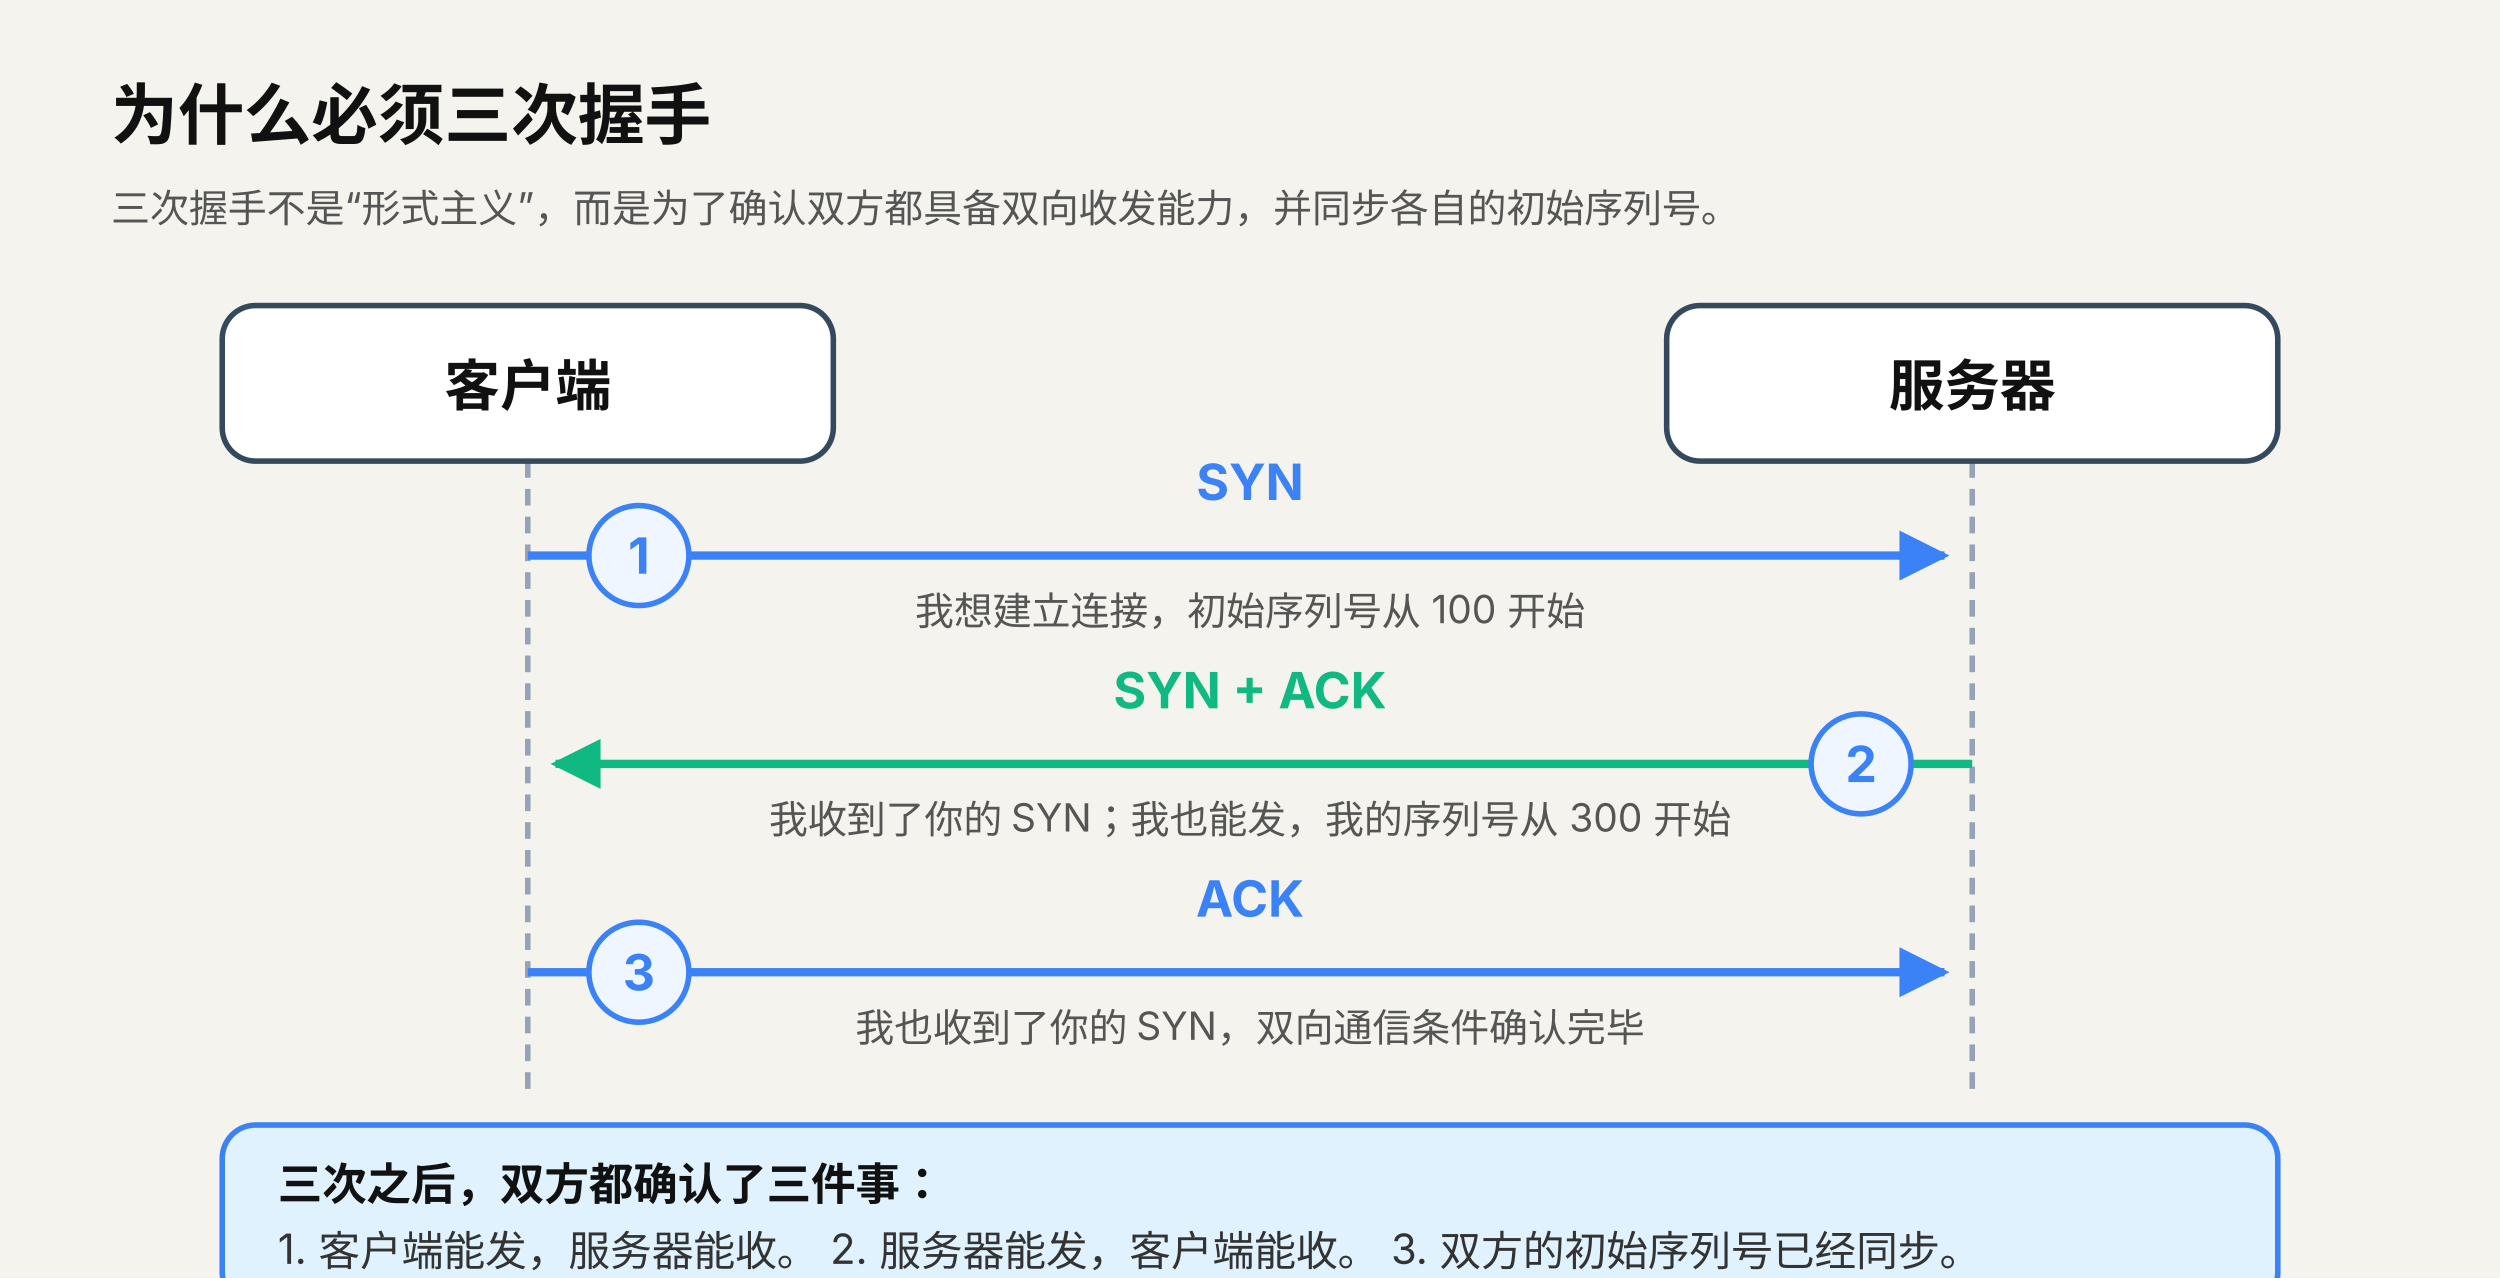
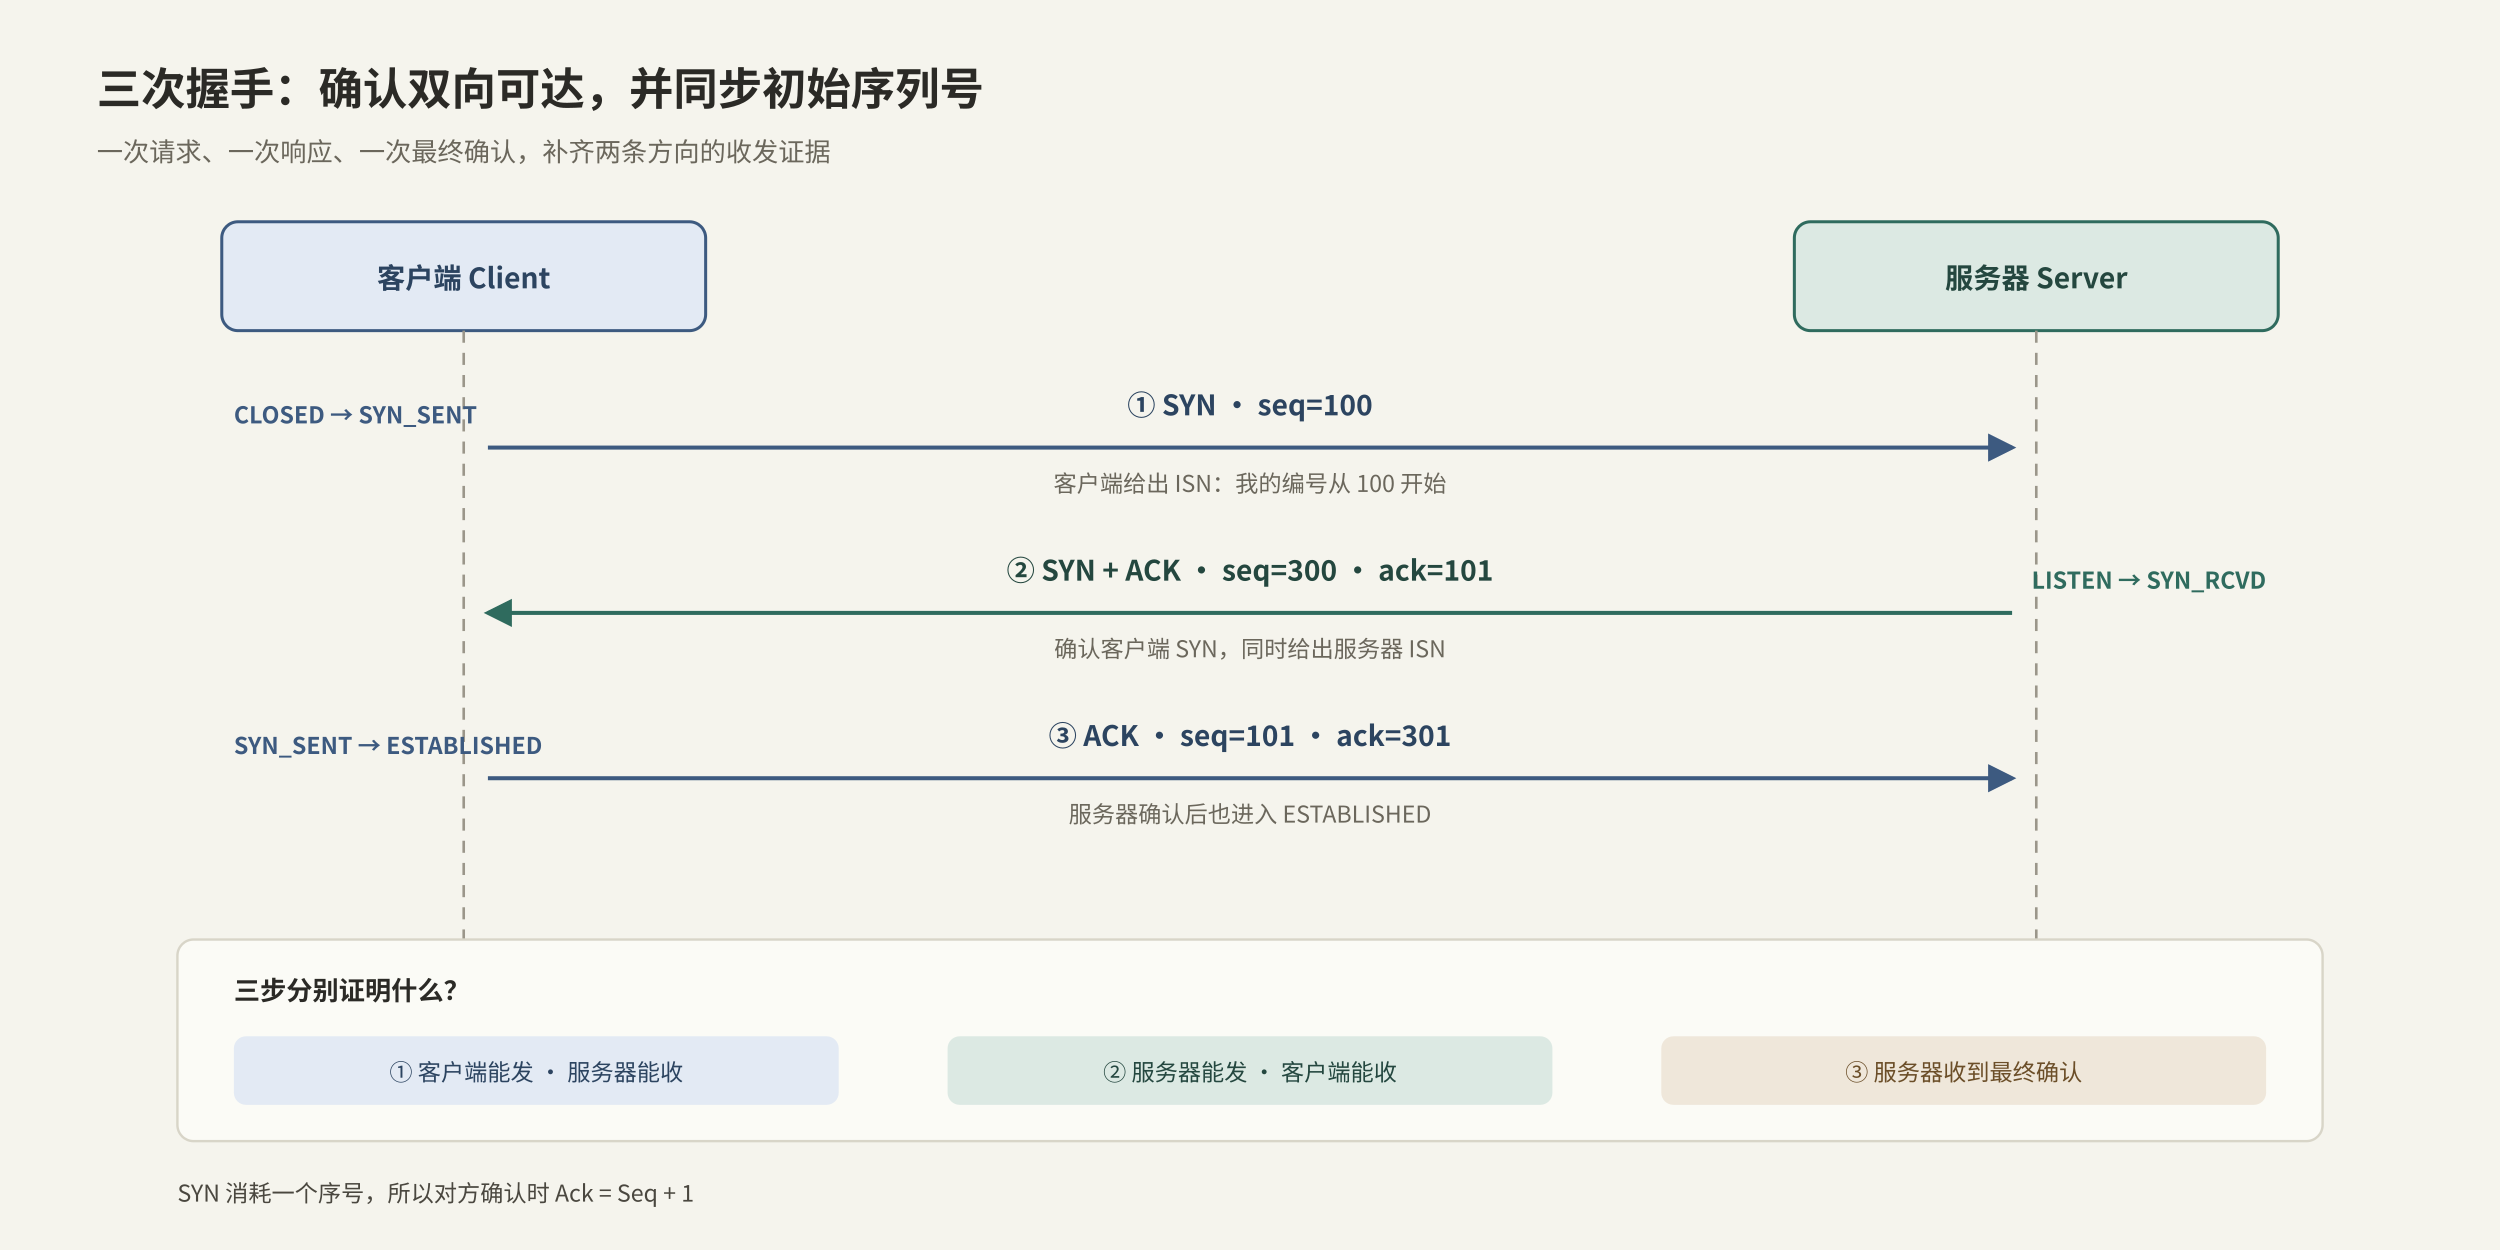
- <svg xmlns="http://www.w3.org/2000/svg" viewBox="0 0 900 460">
-   <style>
-         .title { font-size: 24px; font-weight: bold; fill: #111; font-family: system-ui, -apple-system, sans-serif; }
-         .desc { font-size: 14px; fill: #555; font-family: system-ui, -apple-system, sans-serif; }
-         .box { fill: #fff; stroke: #34495e; stroke-width: 2px; rx: 12px; }
-         .box-text { font-size: 20px; font-weight: bold; fill: #111; font-family: system-ui, -apple-system, sans-serif; text-anchor: middle; }
-         .lifeline { stroke: #94a3b8; stroke-width: 2px; stroke-dasharray: 6, 4; } /* 新增生命线样式 */
-         .arrow-line { stroke-width: 3px; fill: none; }
-         .arrow-blue { stroke: #3b82f6; }
-         .arrow-green { stroke: #10b981; }
-         .msg-title { font-size: 18px; font-weight: bold; font-family: system-ui, -apple-system, sans-serif; text-anchor: middle; }
-         .msg-desc { font-size: 14px; fill: #555; font-family: system-ui, -apple-system, sans-serif; text-anchor: middle; }
-         .circle { fill: #eff6ff; stroke: #3b82f6; stroke-width: 2px; }
-         .circle-text { font-size: 18px; font-weight: bold; fill: #3b82f6; font-family: system-ui, -apple-system, sans-serif; text-anchor: middle; dominant-baseline: central; }
-         .bottom-box { fill: #e0f2fe; stroke: #3b82f6; stroke-width: 2px; rx: 12px; }
-         .bottom-title { font-size: 16px; font-weight: bold; fill: #111; font-family: system-ui, -apple-system, sans-serif; }
-         .bottom-text { font-size: 15px; fill: #333; font-family: system-ui, -apple-system, sans-serif; }
-     </style>
-   <rect width="100%" height="100%" fill="#f4f3ed" />
-   <text x="40" y="50" class="title">为什么必须三次握手</text>
-   <text x="40" y="80" class="desc">三次握手不是“形式主义”，而是为了确认双方都具备双向收发能力，并同步各自的初始序列号。</text>
-   <line x1="190" y1="166" x2="190" y2="395" class="lifeline" />
-   <line x1="710" y1="166" x2="710" y2="395" class="lifeline" />
-   <rect x="80" y="110" width="220" height="56" class="box" />
-   <text x="190" y="146" class="box-text">客户端</text>
-   <rect x="600" y="110" width="220" height="56" class="box" />
-   <text x="710" y="146" class="box-text">服务器</text>
+ <svg xmlns="http://www.w3.org/2000/svg" viewBox="0 0 1240 620" font-family="'PingFang SC','Hiragino Sans GB','Microsoft YaHei','Noto Sans CJK SC',sans-serif">
  <defs>
-     <marker id="arrowBlue" viewBox="0 0 10 10" refX="9" refY="5" markerWidth="6" markerHeight="6" orient="auto">
-       <path d="M 0 0 L 10 5 L 0 10 z" fill="#3b82f6" />
+     <marker id="blue" viewBox="0 0 10 10" refX="8.5" refY="5" markerWidth="7" markerHeight="7" orient="auto">
+       <path d="M0 0L10 5L0 10Z" fill="#3D5A80" />
    </marker>
-     <marker id="arrowGreen" viewBox="0 0 10 10" refX="9" refY="5" markerWidth="6" markerHeight="6" orient="auto">
-       <path d="M 0 0 L 10 5 L 0 10 z" fill="#10b981" />
+     <marker id="green" viewBox="0 0 10 10" refX="8.5" refY="5" markerWidth="7" markerHeight="7" orient="auto">
+       <path d="M0 0L10 5L0 10Z" fill="#2F6B5E" />
    </marker>
  </defs>
-   <path d="M 190 200 L 700 200" class="arrow-line arrow-blue" marker-end="url(#arrowBlue)" />
-   <circle cx="230" cy="200" r="18" class="circle" />
-   <text x="230" y="200" class="circle-text">1</text>
-   <text x="450" y="180" class="msg-title" fill="#3b82f6">SYN</text>
-   <text x="450" y="225" class="msg-desc">我想建立连接，初始序列号从 100 开始</text>
-   <path d="M 710 275 L 200 275" class="arrow-line arrow-green" marker-end="url(#arrowGreen)" />
-   <circle cx="670" cy="275" r="18" class="circle" stroke="#10b981" fill="#ecfdf5" />
-   <text x="670" y="275" class="circle-text" fill="#10b981">2</text>
-   <text x="450" y="255" class="msg-title" fill="#10b981">SYN + ACK</text>
-   <text x="450" y="300" class="msg-desc">我收到了你的 SYN；我也能发，我的序列号从 300 开始</text>
-   <path d="M 190 350 L 700 350" class="arrow-line arrow-blue" marker-end="url(#arrowBlue)" />
-   <circle cx="230" cy="350" r="18" class="circle" />
-   <text x="230" y="350" class="circle-text">3</text>
-   <text x="450" y="330" class="msg-title" fill="#3b82f6">ACK</text>
-   <text x="450" y="375" class="msg-desc">我也收到了你的 SYN，双向通信条件确认完毕</text>
-   <rect x="80" y="405" width="740" height="65" class="bottom-box" />
-   <text x="100" y="432" class="bottom-title">三次之后，双方都确认了三件事：</text>
-   <text x="100" y="455" class="bottom-text">1. 客户端能发，服务器能收。 2. 服务器能发，客户端能收。 3. 双方的初始序列号已经同步。</text>
+   <rect width="1240" height="620" fill="rgb(245, 244, 237)" />
+   <text x="48" y="52" font-size="22" font-weight="700" fill="#2B2A26">三次握手：确认双向可达，并同步初始序列号</text>
+   <text x="48" y="80" font-size="13" fill="#6B675C">一次请求、一次响应、一次最终确认，补齐两条方向的收发证据</text>
+   <rect x="110" y="110" width="240" height="54" rx="8" fill="#E3EAF4" stroke="#3D5A80" stroke-width="1.5" />
+   <text x="230" y="143" font-size="14" font-weight="700" fill="#2C4460" text-anchor="middle">客户端 Client</text>
+   <rect x="890" y="110" width="240" height="54" rx="8" fill="#DCE9E3" stroke="#2F6B5E" stroke-width="1.5" />
+   <text x="1010" y="143" font-size="14" font-weight="700" fill="#24473F" text-anchor="middle">服务器 Server</text>
+   <line x1="230" y1="164" x2="230" y2="488" stroke="#9B968A" stroke-width="1.3" stroke-dasharray="6 5" />
+   <line x1="1010" y1="164" x2="1010" y2="488" stroke="#9B968A" stroke-width="1.3" stroke-dasharray="6 5" />
+   <text x="116" y="210" font-size="11.5" font-weight="700" fill="#3D5A80">CLOSED → SYN_SENT</text>
+   <line x1="242" y1="222" x2="998" y2="222" stroke="#3D5A80" stroke-width="2" marker-end="url(#blue)" />
+   <text x="620" y="206" font-size="14" font-weight="700" fill="#2C4460" text-anchor="middle">① SYN · seq=100</text>
+   <text x="620" y="244" font-size="11.5" fill="#6B675C" text-anchor="middle">客户端给出 ISN：我的编号从 100 开始</text>
+   <text x="1124" y="292" font-size="11.5" font-weight="700" fill="#2F6B5E" text-anchor="end">LISTEN → SYN_RCVD</text>
+   <line x1="998" y1="304" x2="242" y2="304" stroke="#2F6B5E" stroke-width="2" marker-end="url(#green)" />
+   <text x="620" y="288" font-size="14" font-weight="700" fill="#24473F" text-anchor="middle">② SYN + ACK · seq=300 · ack=101</text>
+   <text x="620" y="326" font-size="11.5" fill="#6B675C" text-anchor="middle">确认客户端 SYN，同时给出服务器 ISN</text>
+   <text x="116" y="374" font-size="11.5" font-weight="700" fill="#3D5A80">SYN_SENT → ESTABLISHED</text>
+   <line x1="242" y1="386" x2="998" y2="386" stroke="#3D5A80" stroke-width="2" marker-end="url(#blue)" />
+   <text x="620" y="370" font-size="14" font-weight="700" fill="#2C4460" text-anchor="middle">③ ACK · seq=101 · ack=301</text>
+   <text x="620" y="408" font-size="11.5" fill="#6B675C" text-anchor="middle">服务器确认后也进入 ESTABLISHED</text>
+   <rect x="88" y="466" width="1064" height="100" rx="8" fill="#FBFBF6" stroke="#D8D5C8" stroke-width="1.2" />
+   <text x="116" y="496" font-size="13" font-weight="700" fill="#2B2A26">三步分别证明什么？</text>
+   <rect x="116" y="514" width="300" height="34" rx="6" fill="#E3EAF4" />
+   <text x="266" y="536" font-size="11.5" fill="#2C4460" text-anchor="middle">① 客户端能发 · 服务器能收</text>
+   <rect x="470" y="514" width="300" height="34" rx="6" fill="#DCE9E3" />
+   <text x="620" y="536" font-size="11.5" fill="#24473F" text-anchor="middle">② 服务器能发 · 客户端能收</text>
+   <rect x="824" y="514" width="300" height="34" rx="6" fill="#EFE7DA" />
+   <text x="974" y="536" font-size="11.5" fill="#6B4E28" text-anchor="middle">③ 服务器收到最终确认</text>
+   <text x="88" y="596" font-size="11.5" fill="#4A473F">SYN 消耗一个序号，所以对方确认时 Ack = Seq + 1</text>
</svg>
